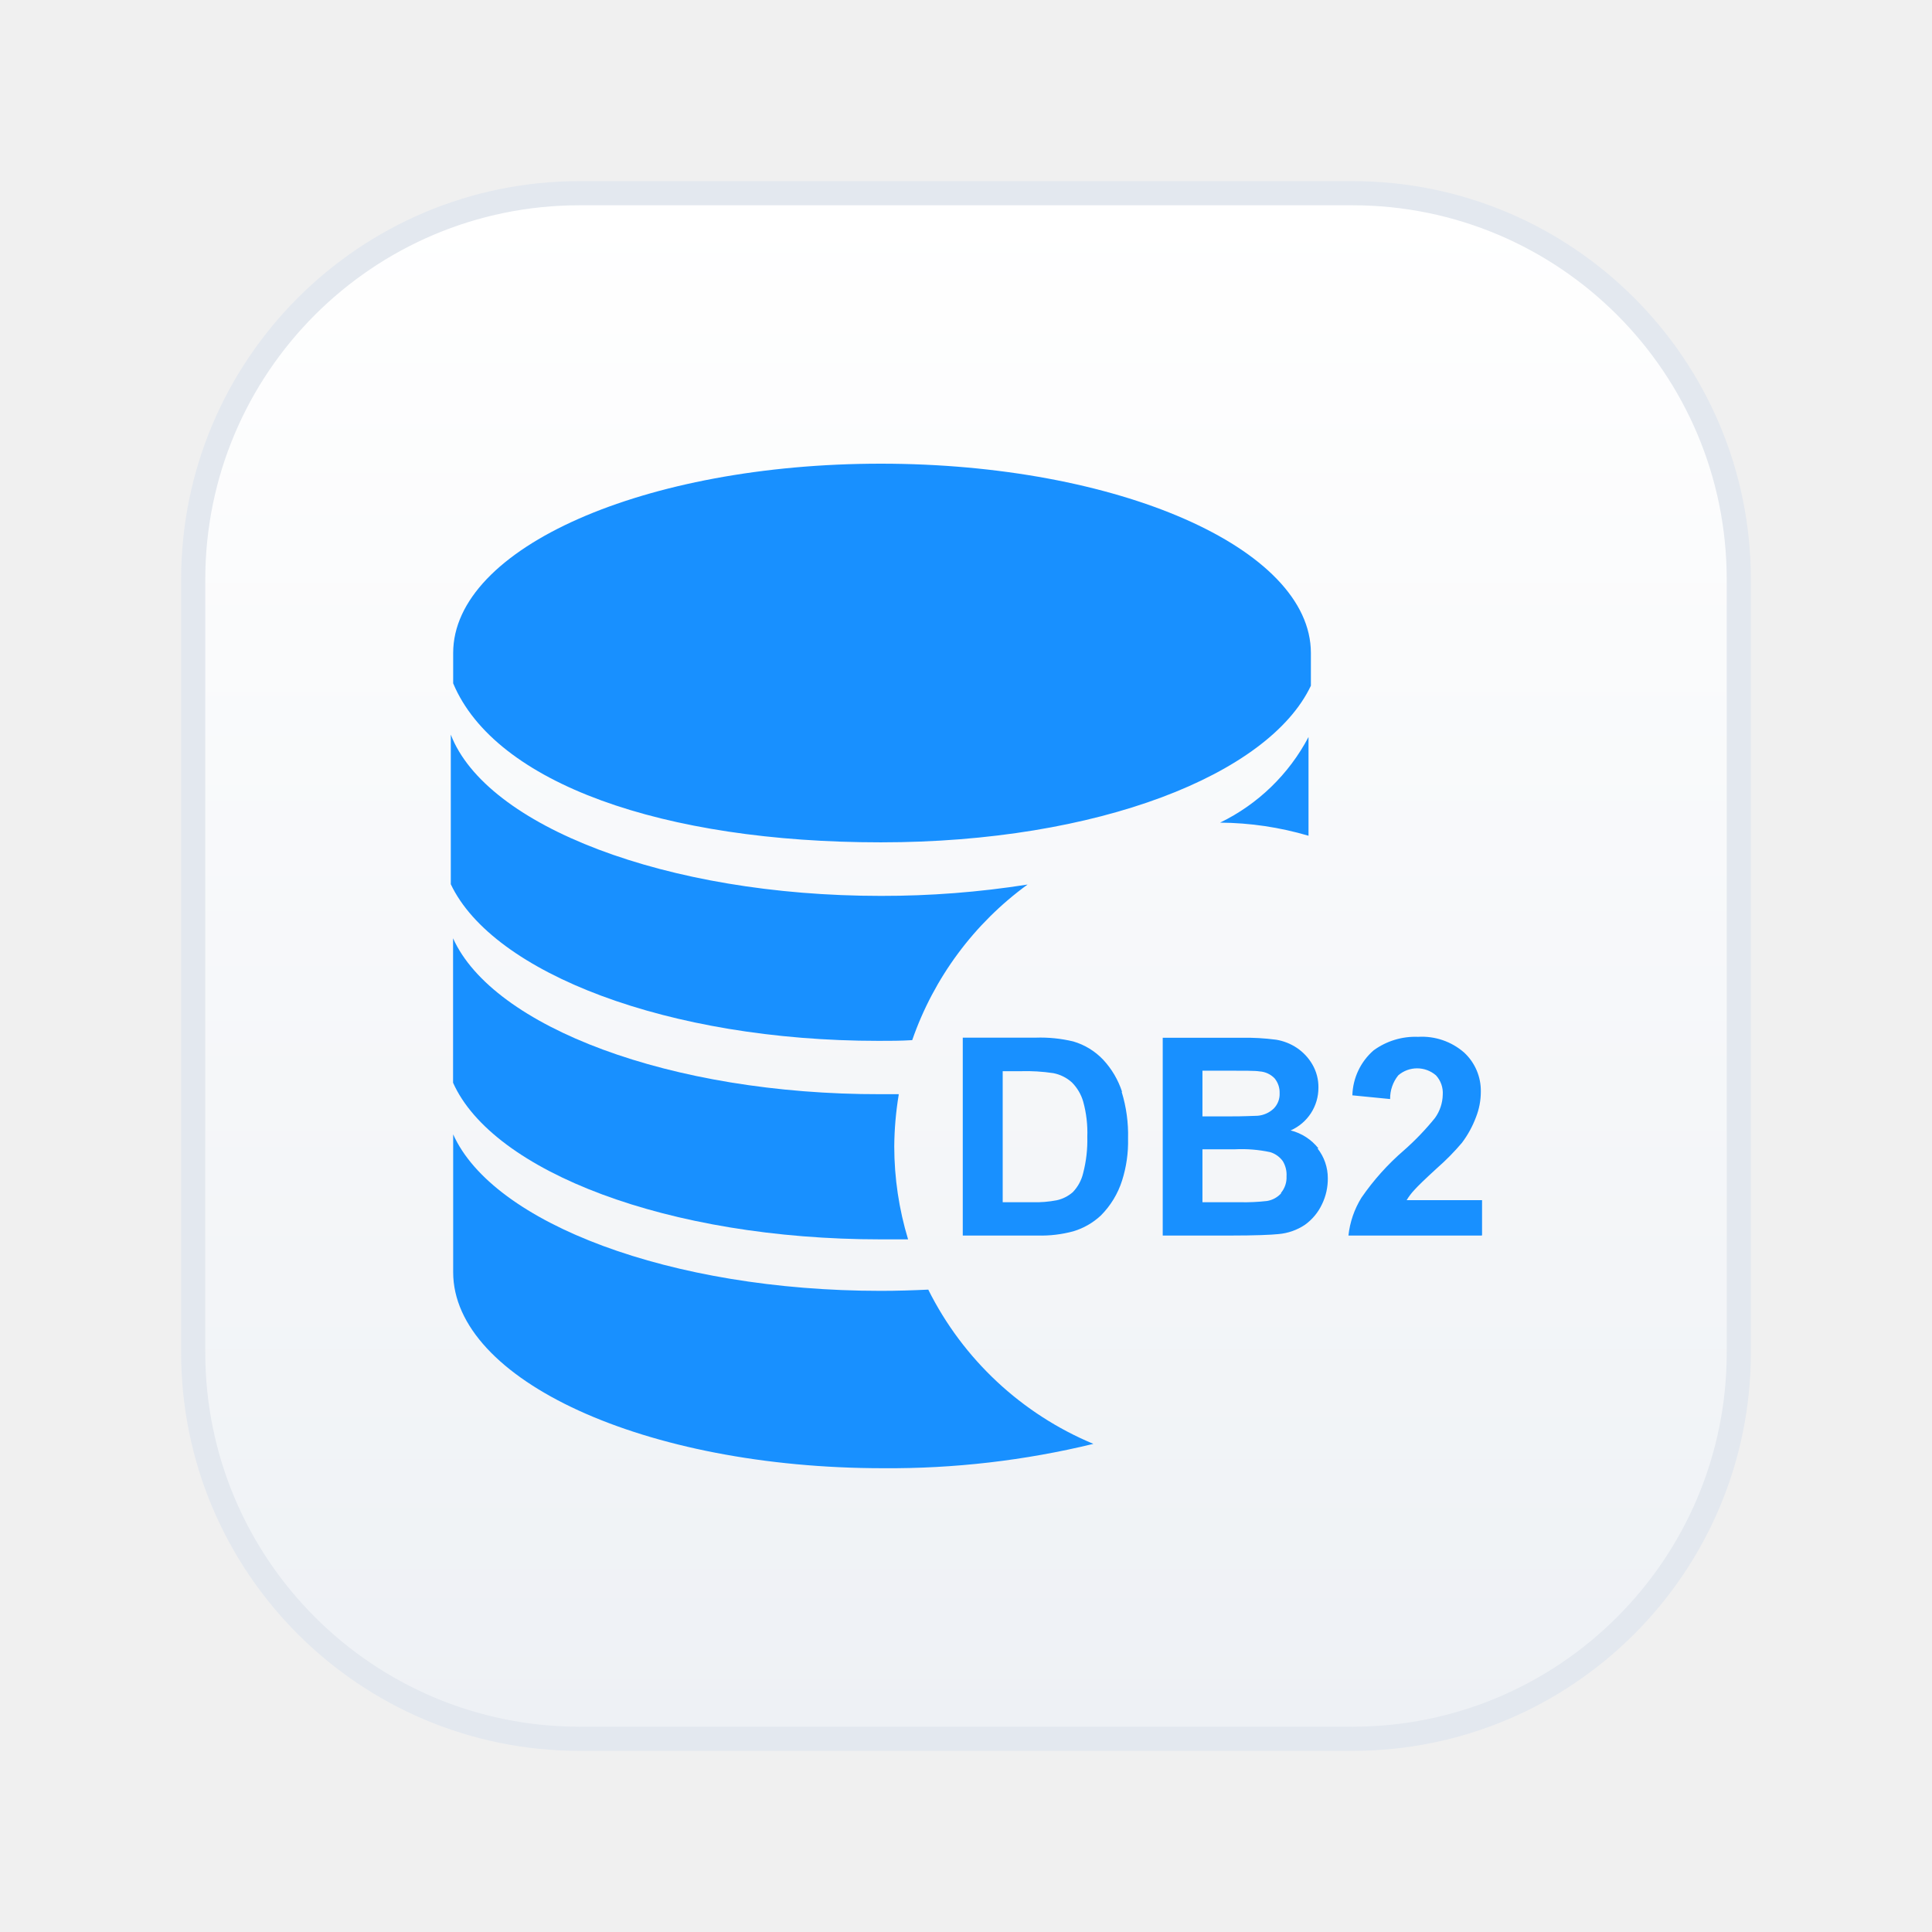
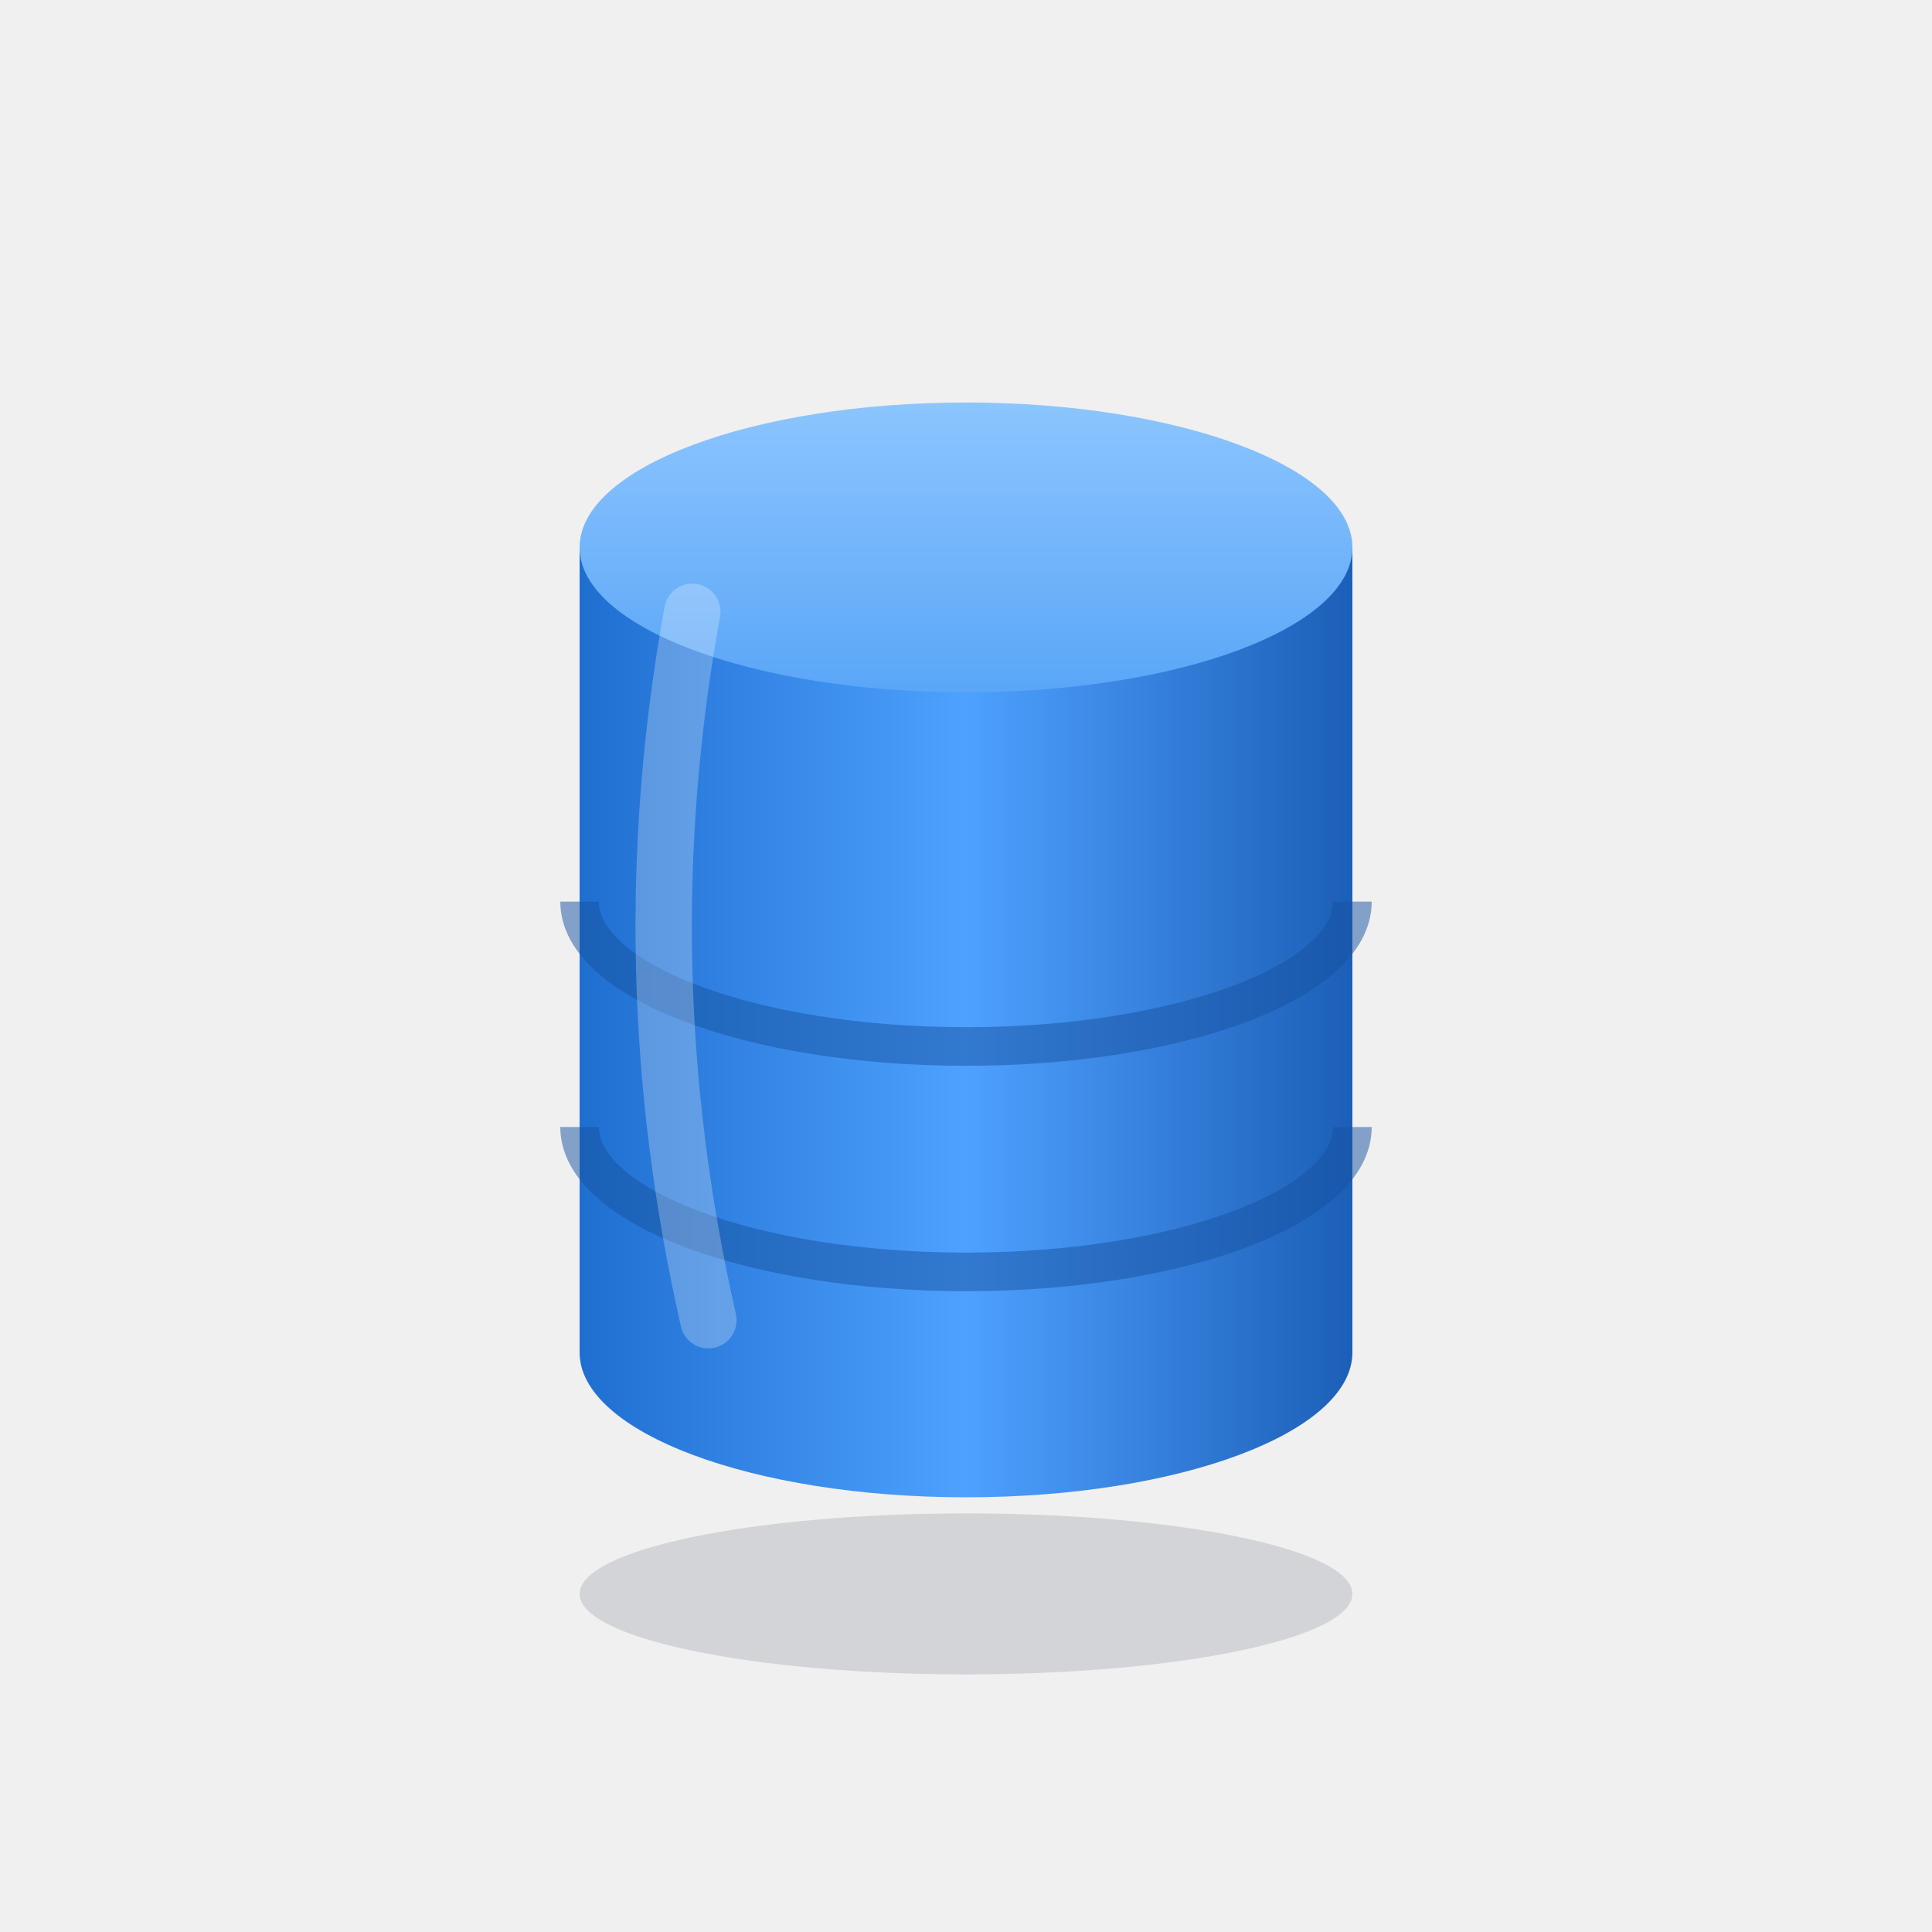
<svg xmlns="http://www.w3.org/2000/svg" viewBox="0 0 120 120">
  <defs>
-     <linearGradient id="bg" x1="0" y1="0" x2="0" y2="1">
-       <stop offset="0" stop-color="#ffffff" />
-       <stop offset="1" stop-color="#eef1f5" />
+     <linearGradient id="cy" x1="0" y1="0" x2="1" y2="0">
+       <stop offset="0" stop-color="#1f6fd0" />
+       <stop offset="0.5" stop-color="#4ea1ff" />
+       <stop offset="1" stop-color="#1c5fb8" />
+     </linearGradient>
+     <linearGradient id="ct" x1="0" y1="0" x2="0" y2="1">
+       <stop offset="0" stop-color="#8cc5ff" />
+       <stop offset="1" stop-color="#5aa6f7" />
    </linearGradient>
  </defs>
-   <ellipse cx="60" cy="101" rx="32" ry="5" fill="#0b1a2e" opacity="0.12" />
-   <rect x="12" y="12" width="96" height="96" rx="24" fill="url(#bg)" stroke="#e3e8ef" stroke-width="1.5" />
-   <g transform="translate(28.0,28.8) scale(0.06095)">
-     <path d="M438.241 385.879c221.539 0 395.342-69.08 438.241-159.609v-33.331C876.483 85.693 678.917 0 438.241 0S2.418 85.693 2.418 192.94v30.912C45.212 325.947 216.702 385.879 438.241 385.879zM874.064 278.527a200.931 200.931 0 0 1-90.109 87.27 326.788 326.788 0 0 1 90.109 13.353z" fill="#1890FF" p-id="44892" />
-     <path d="M587.756 428.883a949.978 949.978 0 0 1-149.515 11.566C219.121 440.449 35.749 369.056 0 276.109v152.459c42.899 90.529 221.539 159.609 435.823 159.609 11.566 0 23.027 0 34.382-0.736A329.838 329.838 0 0 1 587.756 428.883z" fill="#1890FF" p-id="44893" />
-     <path d="M456.431 642.537h-18.295C223.852 642.957 42.794 573.877 2.313 483.664v147.202c40.481 90.529 219.121 159.609 435.823 159.609h27.863a327.945 327.945 0 0 1-14.089-94.63 336.462 336.462 0 0 1 4.521-52.572z" fill="#1890FF" p-id="44894" />
-     <path d="M486.818 841.68c-15.982 0.736-32.174 1.262-48.577 1.262C223.852 842.942 42.899 773.967 2.418 683.438v140.473c0 109.771 195.253 199.774 438.241 199.774A880.583 880.583 0 0 0 654.838 998.871a329.838 329.838 0 0 1-168.231-157.086zM684.069 640.118a88.006 88.006 0 0 0-19.241-32.7A68.449 68.449 0 0 0 634.44 588.808a142.996 142.996 0 0 0-38.378-3.89h-74.337v201.667h76.545a126.173 126.173 0 0 0 36.064-4.311A71.078 71.078 0 0 0 662.409 766.186a88.426 88.426 0 0 0 21.66-35.644 131.01 131.01 0 0 0 6.098-42.794 148.569 148.569 0 0 0-6.519-47.63z m-39.639 82.749a42.058 42.058 0 0 1-10.514 19.452 36.906 36.906 0 0 1-16.403 8.306 113.766 113.766 0 0 1-24.604 1.998h-30.492v-133.533h18.295a186.105 186.105 0 0 1 33.331 1.998 39.429 39.429 0 0 1 18.926 9.463 45.738 45.738 0 0 1 11.461 19.452 118.287 118.287 0 0 1 4.206 35.959 132.692 132.692 0 0 1-4.206 36.906zM884.158 697.737a52.572 52.572 0 0 0-28.284-18.295 47.315 47.315 0 0 0 28.284-43.635 45.527 45.527 0 0 0-6.204-23.657 51.416 51.416 0 0 0-15.772-16.823 53.834 53.834 0 0 0-21.029-8.306 237.626 237.626 0 0 0-35.644-1.998H725.495v201.562h68.554c25.865 0 42.058-0.736 49.102-1.472a57.198 57.198 0 0 0 27.232-9.463 54.044 54.044 0 0 0 17.454-21.029 59.196 59.196 0 0 0 5.888-26.496 48.787 48.787 0 0 0-10.514-30.387z m-118.182-79.174h23.342c19.136 0 30.807 0 34.803 0.736a23.237 23.237 0 0 1 15.351 7.045 22.606 22.606 0 0 1 5.152 15.036 21.029 21.029 0 0 1-5.993 15.772 27.022 27.022 0 0 1-16.403 7.36c-3.89 0-13.774 0.736-29.546 0.631h-26.707z m80.435 124.701a24.814 24.814 0 0 1-14.615 8.096 205.978 205.978 0 0 1-27.863 1.262h-37.957v-53.939H799.096a138.265 138.265 0 0 1 36.064 2.944 24.814 24.814 0 0 1 12.722 9.148 26.812 26.812 0 0 1 3.785 15.456 24.499 24.499 0 0 1-5.783 17.033zM1050.286 786.584H914.755a91.791 91.791 0 0 1 13.248-38.588 253.082 253.082 0 0 1 43.425-48.366 271.062 271.062 0 0 0 31.543-32.91 42.058 42.058 0 0 0 7.886-23.552 26.496 26.496 0 0 0-6.94-19.872 29.44 29.44 0 0 0-38.378 0 37.537 37.537 0 0 0-8.306 24.183l-38.483-3.785a63.087 63.087 0 0 1 21.66-45.843 72.024 72.024 0 0 1 45.317-13.774 65.4 65.4 0 0 1 46.894 15.982 53.098 53.098 0 0 1 17.033 40.06 70.236 70.236 0 0 1-4.942 25.865A103.567 103.567 0 0 1 1030.414 692.06a241.832 241.832 0 0 1-25.235 25.655c-12.197 11.145-19.872 18.611-23.132 22.291a61.825 61.825 0 0 0-7.991 10.514h76.86v35.854z" fill="#1890FF" p-id="44895" />
-   </g>
+   <ellipse cx="60" cy="99" rx="24" ry="5" fill="#0b1a2e" opacity="0.13" />
+   <path d="M36 34 V84 A24 9 0 0 0 84 84 V34" fill="url(#cy)" />
+   <ellipse cx="60" cy="34" rx="24" ry="9" fill="url(#ct)" />
+   <path d="M36 56 A24 9 0 0 0 84 56" fill="none" stroke="#16529f" stroke-width="2.4" opacity="0.5" />
+   <path d="M36 70 A24 9 0 0 0 84 70" fill="none" stroke="#16529f" stroke-width="2.4" opacity="0.5" />
+   <path d="M43 38 Q39 60 44 82" stroke="#fff" stroke-width="3.5" opacity="0.25" fill="none" stroke-linecap="round" />
</svg>
